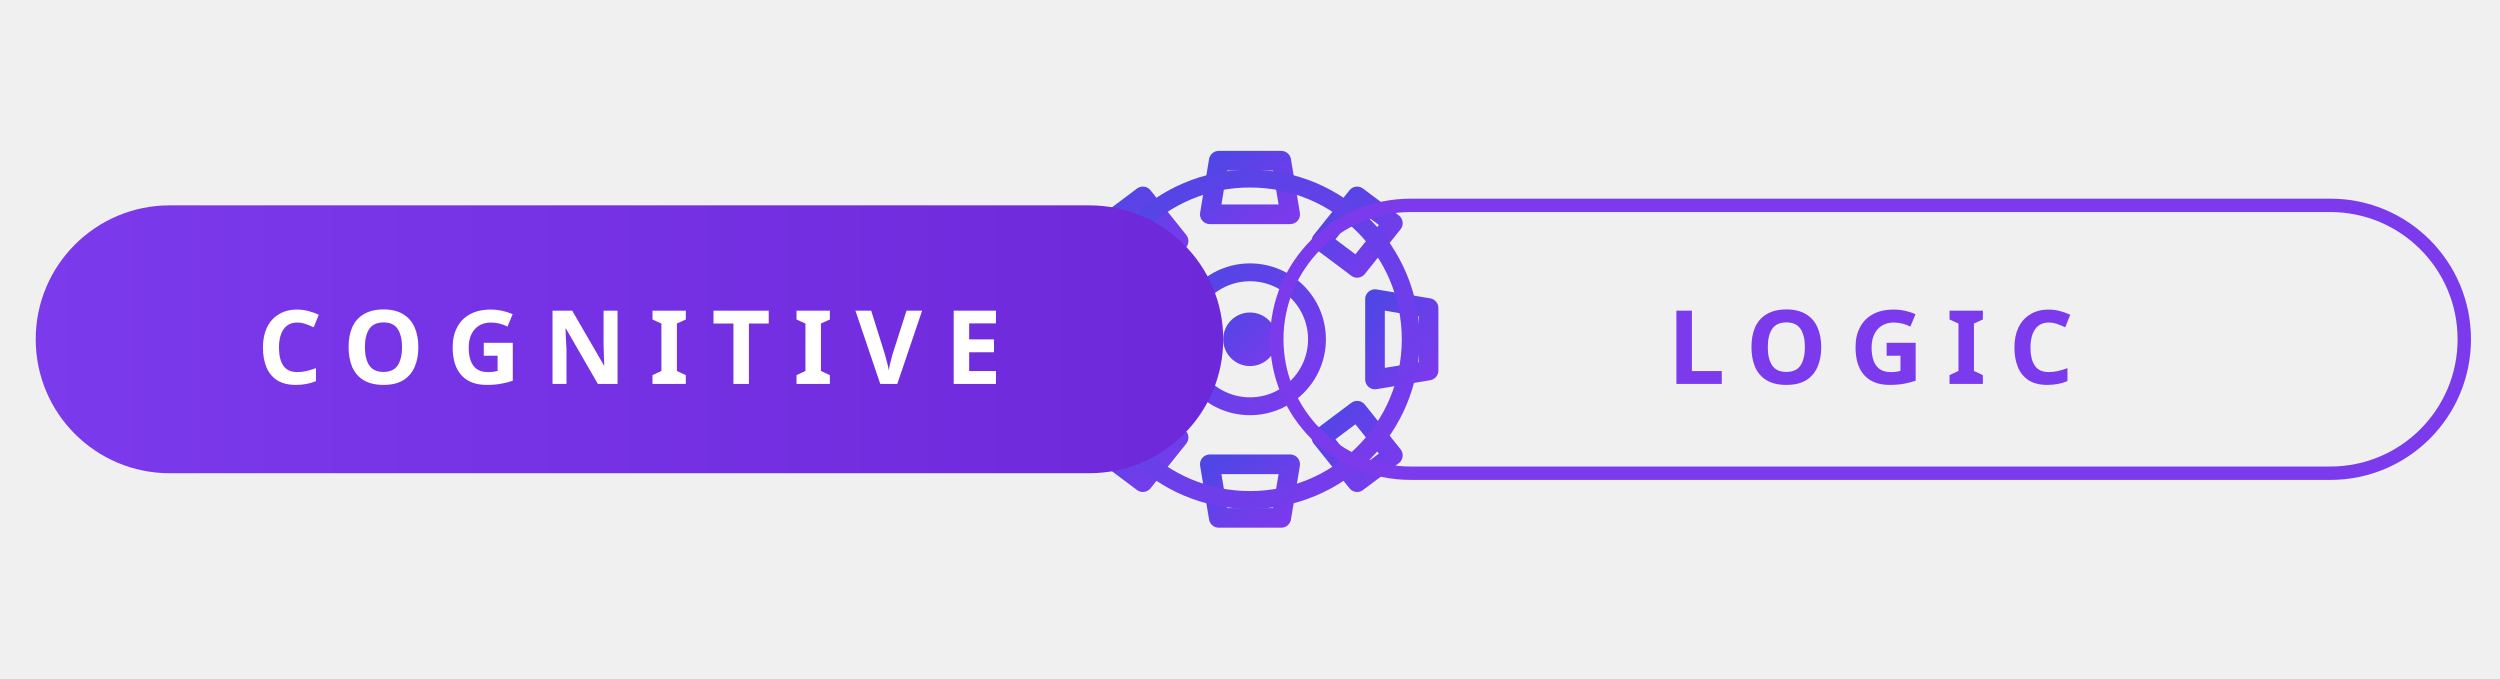
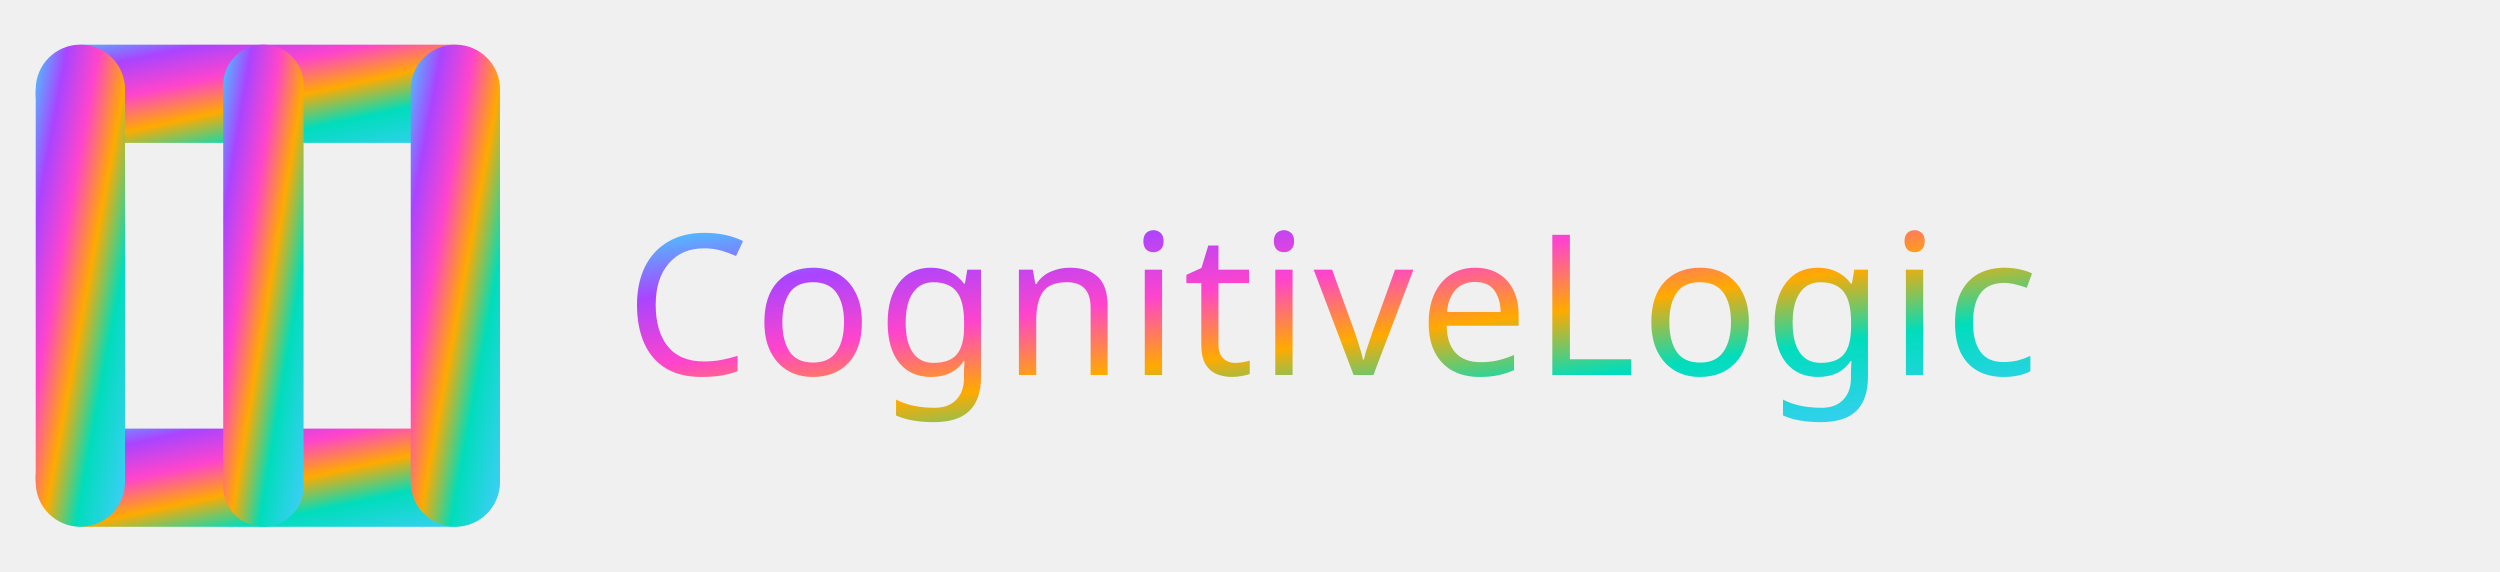
- <svg xmlns="http://www.w3.org/2000/svg" width="280" height="76" viewBox="0 0 280 76">
+ <svg xmlns="http://www.w3.org/2000/svg" width="280" height="64" viewBox="0 0 280 64">
  <defs>
-     <linearGradient id="g" x1="0%" y1="0%" x2="100%" y2="100%">
-       <stop offset="0%" style="stop-color:#4f46e5" />
-       <stop offset="100%" style="stop-color:#7c3aed" />
-     </linearGradient>
-     <linearGradient id="p" x1="0%" y1="0%" x2="100%" y2="0%">
-       <stop offset="0%" style="stop-color:#7c3aed" />
-       <stop offset="100%" style="stop-color:#6d28d9" />
+     <linearGradient id="holo" x1="0%" y1="0%" x2="100%" y2="100%">
+       <stop offset="0%" style="stop-color:#44ccff" />
+       <stop offset="18%" style="stop-color:#aa44ff" />
+       <stop offset="36%" style="stop-color:#ff44cc" />
+       <stop offset="54%" style="stop-color:#ffaa00" />
+       <stop offset="72%" style="stop-color:#00ddbb" />
+       <stop offset="100%" style="stop-color:#44ccff" />
    </linearGradient>
  </defs>
-   <g transform="translate(140,38)">
-     <g fill="none" stroke="url(#g)" stroke-width="2.2" stroke-linejoin="round">
-       <path d="M-3.5,-20 L3.5,-20 L4.5,-14 L-4.5,-14 Z" />
-       <path d="M-3.5,20 L3.5,20 L4.5,14 L-4.5,14 Z" />
-       <path d="M-20,-3.5 L-20,3.5 L-14,4.5 L-14,-4.5 Z" />
-       <path d="M20,-3.5 L20,3.5 L14,4.5 L14,-4.5 Z" />
-       <path d="M-16,-13 L-12,-16 L-8,-11 L-12,-8 Z" />
-       <path d="M16,13 L12,16 L8,11 L12,8 Z" />
-       <path d="M-16,13 L-12,16 L-8,11 L-12,8 Z" />
-       <path d="M16,-13 L12,-16 L8,-11 L12,-8 Z" />
-     </g>
-     <circle cx="0" cy="0" r="18" fill="none" stroke="url(#g)" stroke-width="2" />
-     <circle cx="0" cy="0" r="7.5" fill="none" stroke="url(#g)" stroke-width="2" />
-     <circle cx="0" cy="0" r="3" fill="url(#g)" />
-   </g>
-   <rect x="4" y="23" width="133" height="30" rx="15" fill="url(#p)" />
-   <rect x="143" y="23" width="133" height="30" rx="15" fill="none" stroke="#7c3aed" stroke-width="1.5" />
-   <text x="70.5" y="43" text-anchor="middle" font-family="system-ui,sans-serif" font-weight="700" font-size="11.5" fill="white" letter-spacing="2.5">COGNITIVE</text>
-   <text x="209.5" y="43" text-anchor="middle" font-family="system-ui,sans-serif" font-weight="700" font-size="11.5" fill="#7c3aed" letter-spacing="2.5">LOGIC</text>
+   <rect x="4" y="5" width="52" height="11" rx="5.5" fill="url(#holo)" />
+   <rect x="4" y="48" width="52" height="11" rx="5.5" fill="url(#holo)" />
+   <rect x="4" y="5" width="10" height="54" rx="5" fill="url(#holo)" />
+   <rect x="25" y="5" width="9" height="54" rx="4.5" fill="url(#holo)" />
+   <rect x="46" y="5" width="10" height="54" rx="5" fill="url(#holo)" />
+   <text x="70" y="42" font-family="system-ui,sans-serif" font-weight="500" font-size="22" fill="url(#holo)" letter-spacing="0.5">CognitiveLogic</text>
</svg>
